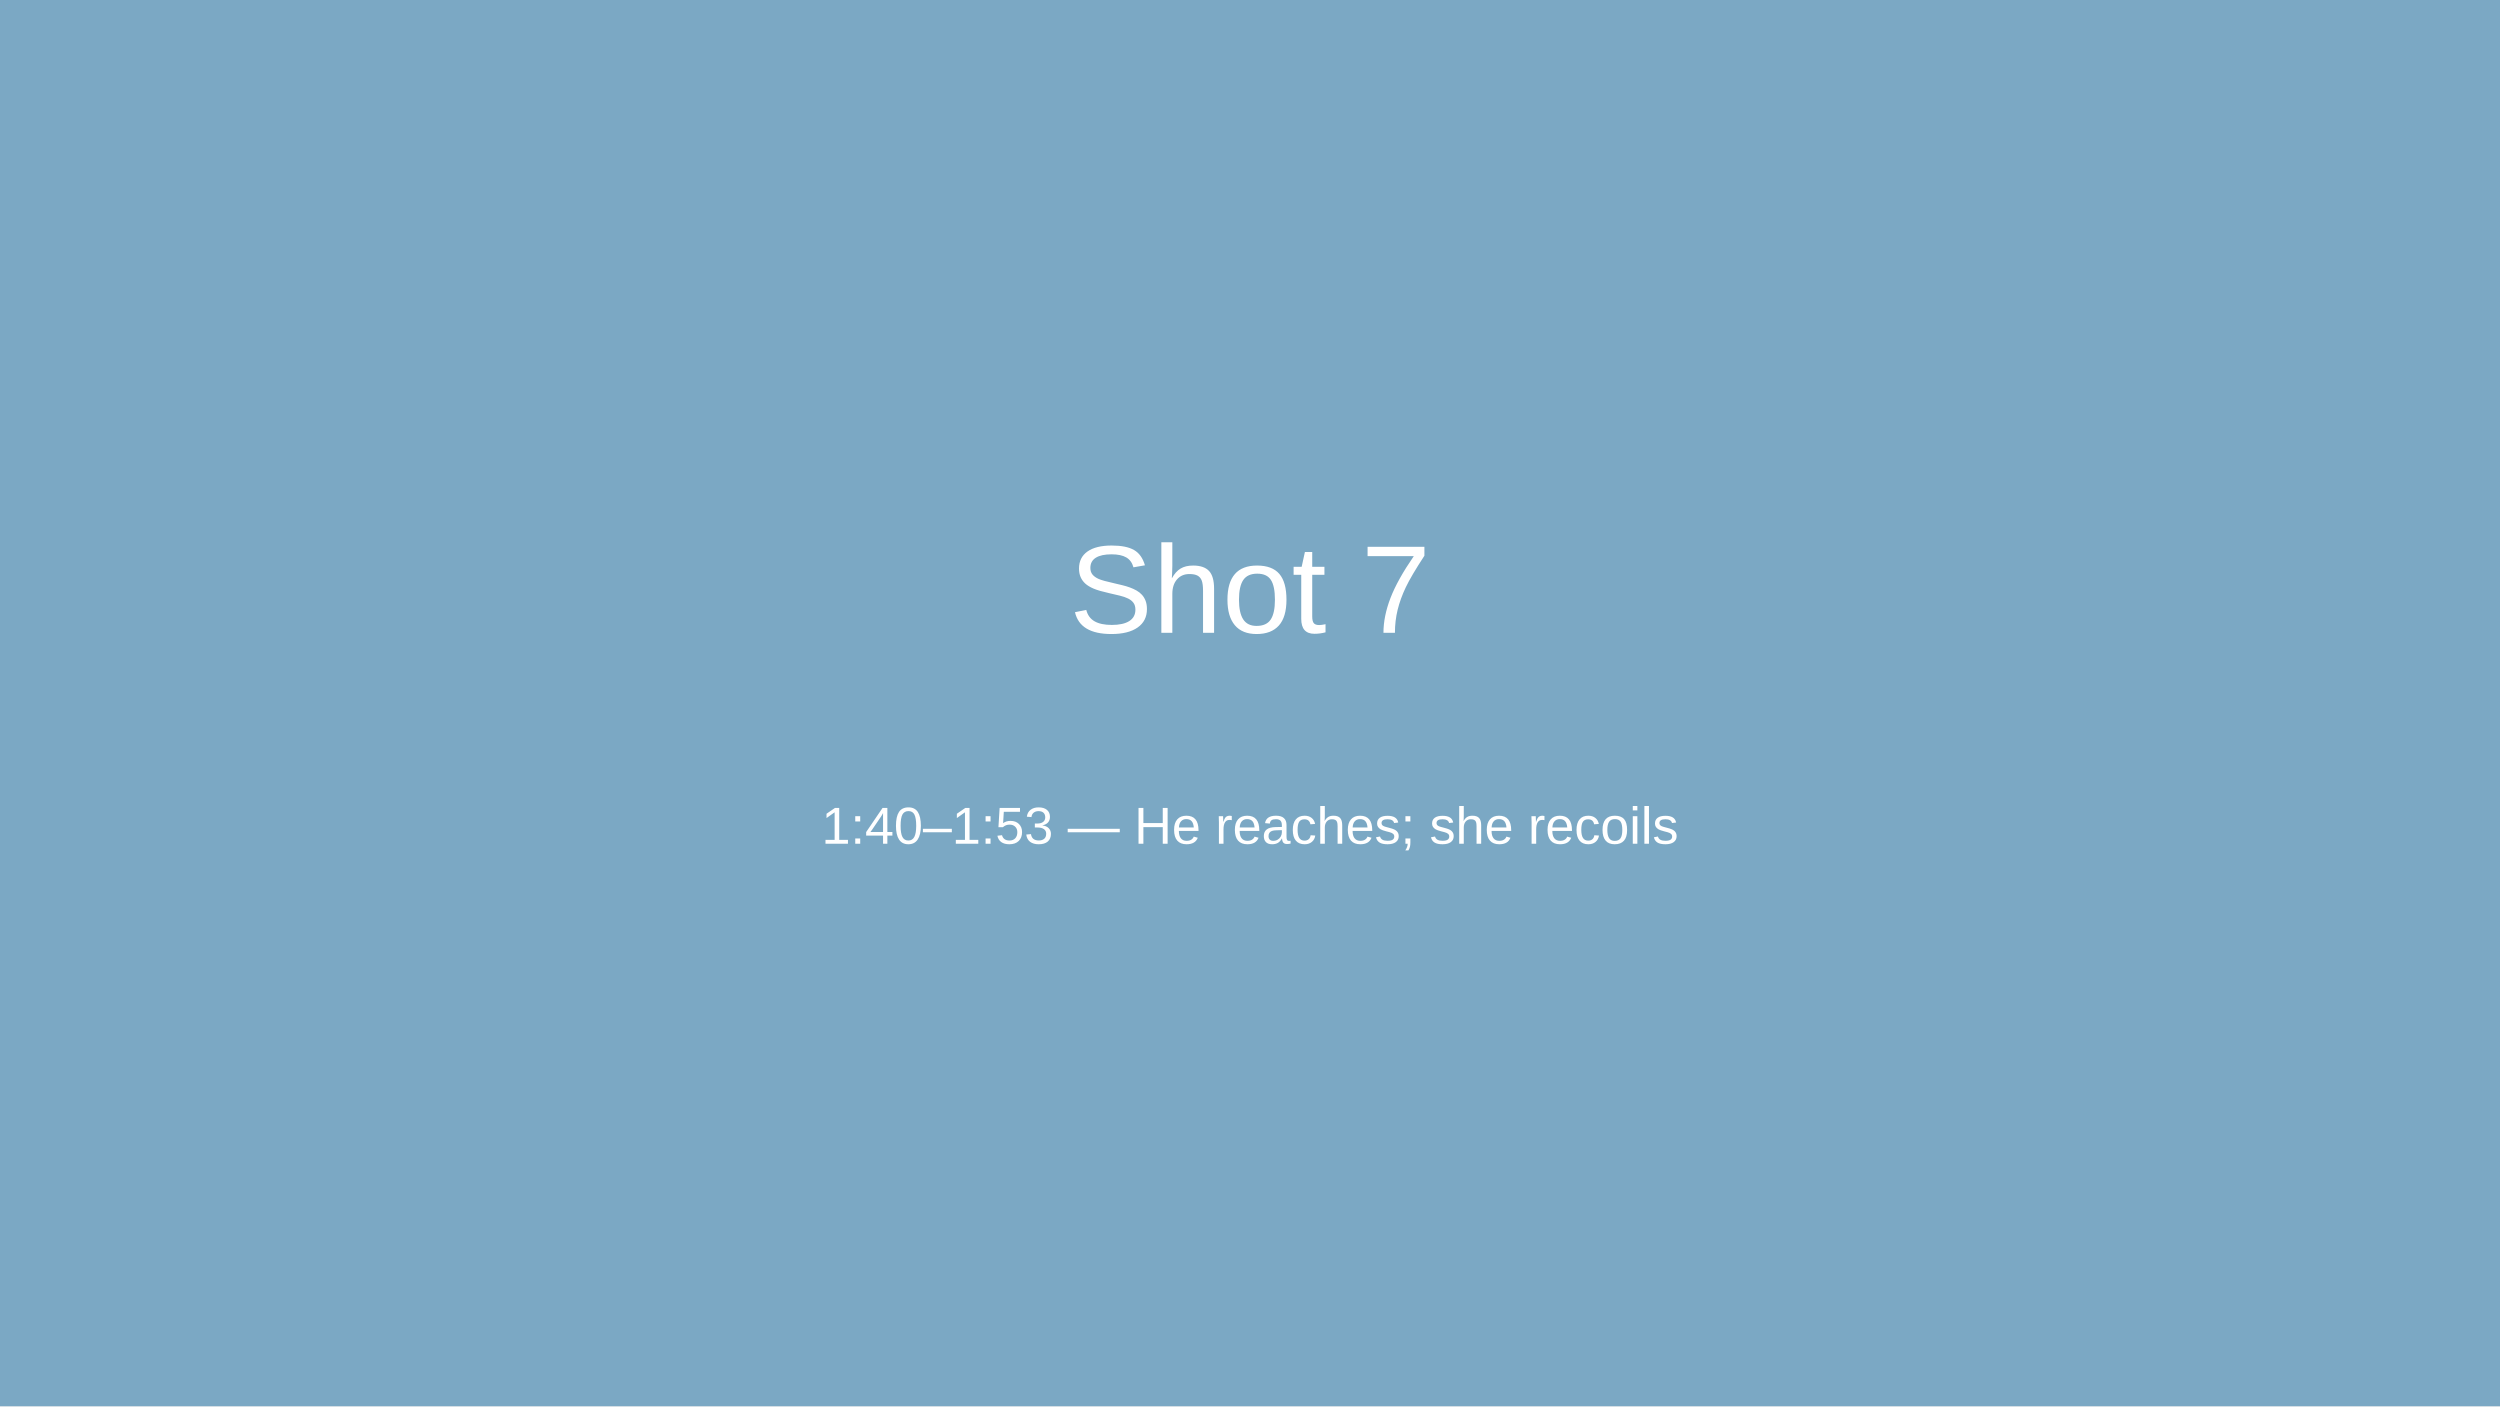
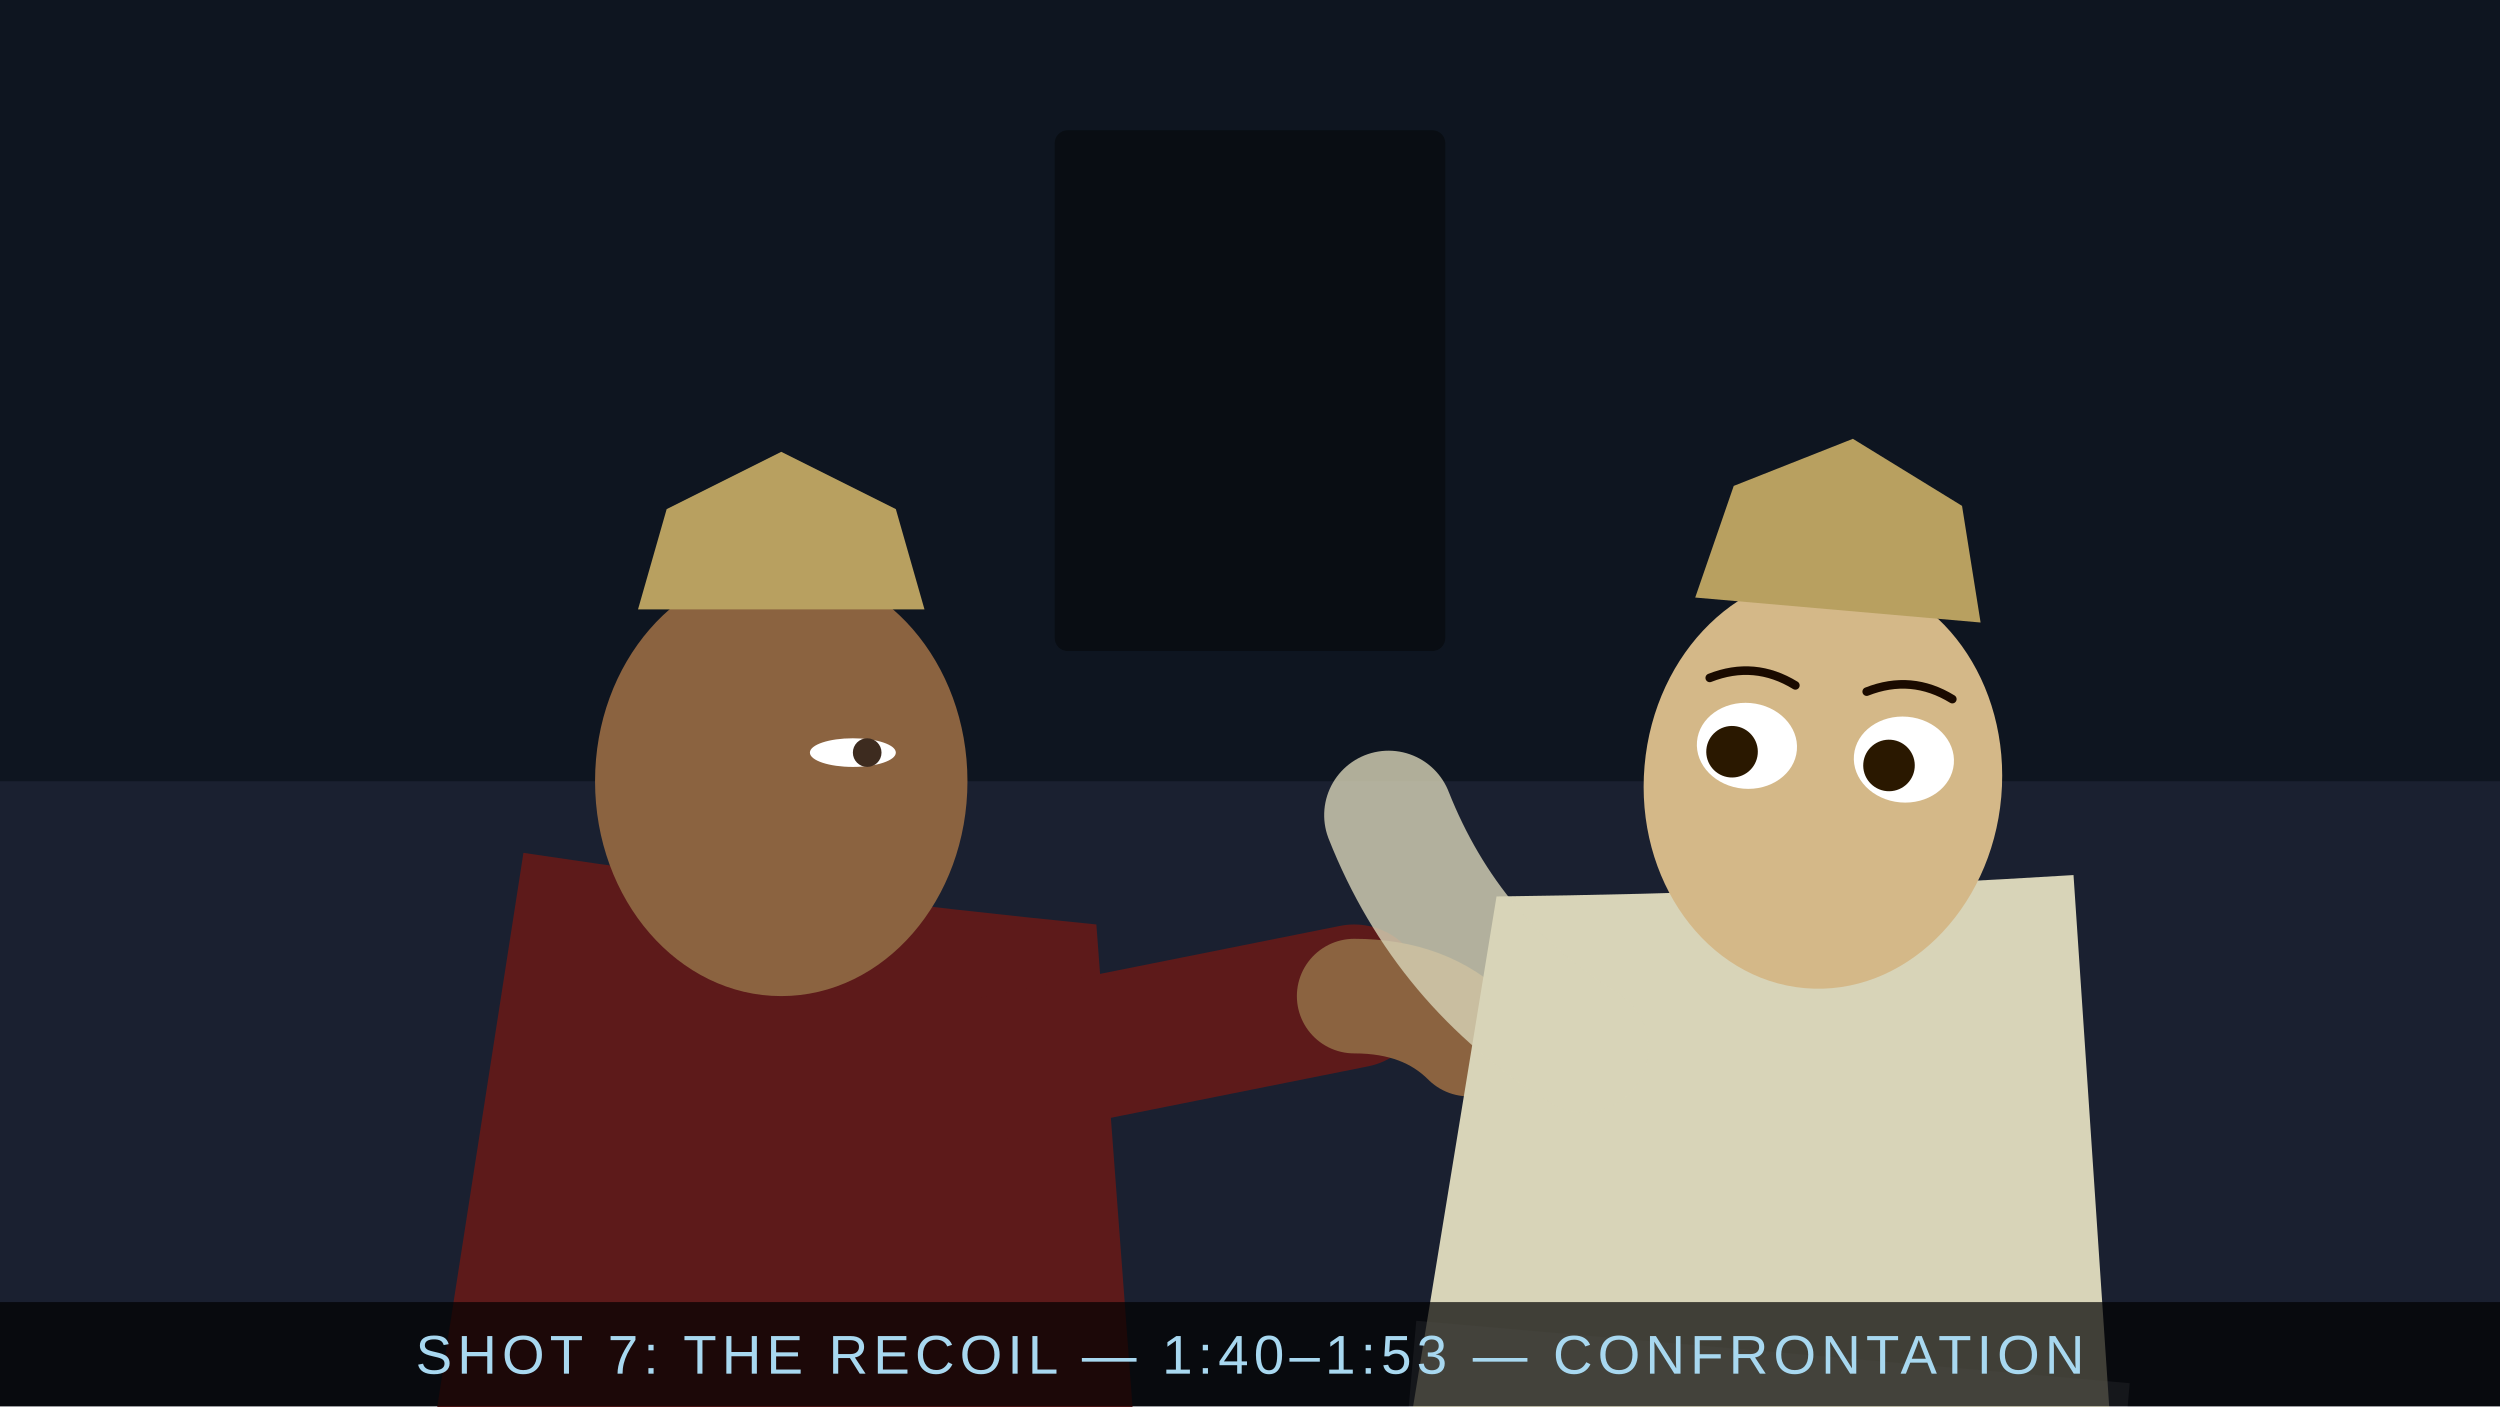
- <svg xmlns="http://www.w3.org/2000/svg" width="1920" height="1080">
-   <rect width="100%" height="100%" fill="#7BA8C4" />
-   <text x="50%" y="45%" font-family="Arial" font-size="96" fill="#ffffff" text-anchor="middle">Shot 7</text>
-   <text x="50%" y="60%" font-family="Arial" font-size="40" fill="#ffffff" text-anchor="middle">1:40–1:53 — He reaches; she recoils</text>
+ <svg xmlns="http://www.w3.org/2000/svg" width="1920" height="1080" viewBox="0 0 1920 1080">
+   <rect width="100%" height="100%" fill="#1A2030" />
+   <rect x="0" y="0" width="1920" height="600" fill="#0E1520" />
+   <rect x="810" y="100" width="300" height="400" rx="10" fill="#05080A" opacity="0.6" />
+   <g transform="translate(600, 600) scale(1.1)">
+     <path d="M-250,500 L-180,50 Q20,80 220,100 L250,500 Z" fill="#5D1A1A" />
+     <path d="M150,200 L400,150" stroke="#5D1A1A" stroke-width="100" stroke-linecap="round" />
+     <path d="M400,150 Q450,150 480,180" stroke="#8B6340" stroke-width="80" fill="none" stroke-linecap="round" />
+     <ellipse cx="0" cy="0" rx="130" ry="150" fill="#8B6340" />
+     <path d="M-100,-120 L-80,-190 L0,-230 L80,-190 L100,-120 Z" fill="#B8A060" />
+     <ellipse cx="50" cy="-20" rx="30" ry="10" fill="white" />
+     <circle cx="60" cy="-20" r="10" fill="#3D2B1F" />
+   </g>
+   <g transform="translate(1400, 600) scale(1.1) rotate(5)">
+     <path d="M250,500 L180,50 Q-20,80 -220,100 L-250,500 Z" fill="#D8D4B8" />
+     <path d="M-150,200 Q-250,150 -300,50" stroke="#D8D4B8" stroke-width="90" fill="none" stroke-linecap="round" opacity="0.8" />
+     <ellipse cx="0" cy="0" rx="125" ry="145" fill="#D4B888" />
+     <path d="M-100,-120 L-80,-200 L0,-240 L80,-200 L100,-120 Z" fill="#B8A060" />
+     <ellipse cx="-55" cy="-20" rx="35" ry="30" fill="white" />
+     <circle cx="-65" cy="-15" r="18" fill="#2A1800" />
+     <ellipse cx="55" cy="-20" rx="35" ry="30" fill="white" />
+     <circle cx="45" cy="-15" r="18" fill="#2A1800" />
+     <path d="M-85,-65 Q-55,-80 -25,-65" stroke="#1A0A00" stroke-width="6" fill="none" stroke-linecap="round" />
+     <path d="M25,-65 Q55,-80 85,-65" stroke="#1A0A00" stroke-width="6" fill="none" stroke-linecap="round" />
+     <rect x="-250" y="400" width="500" height="100" fill="white" opacity="0.2" />
+   </g>
+   <rect x="0" y="1000" width="1920" height="80" fill="#000" opacity="0.7" />
+   <text x="50%" y="1055" font-family="Arial, serif" font-size="42" fill="#A8D8F0" text-anchor="middle" letter-spacing="4">SHOT 7: THE RECOIL — 1:40–1:53 — CONFRONTATION</text>
</svg>
